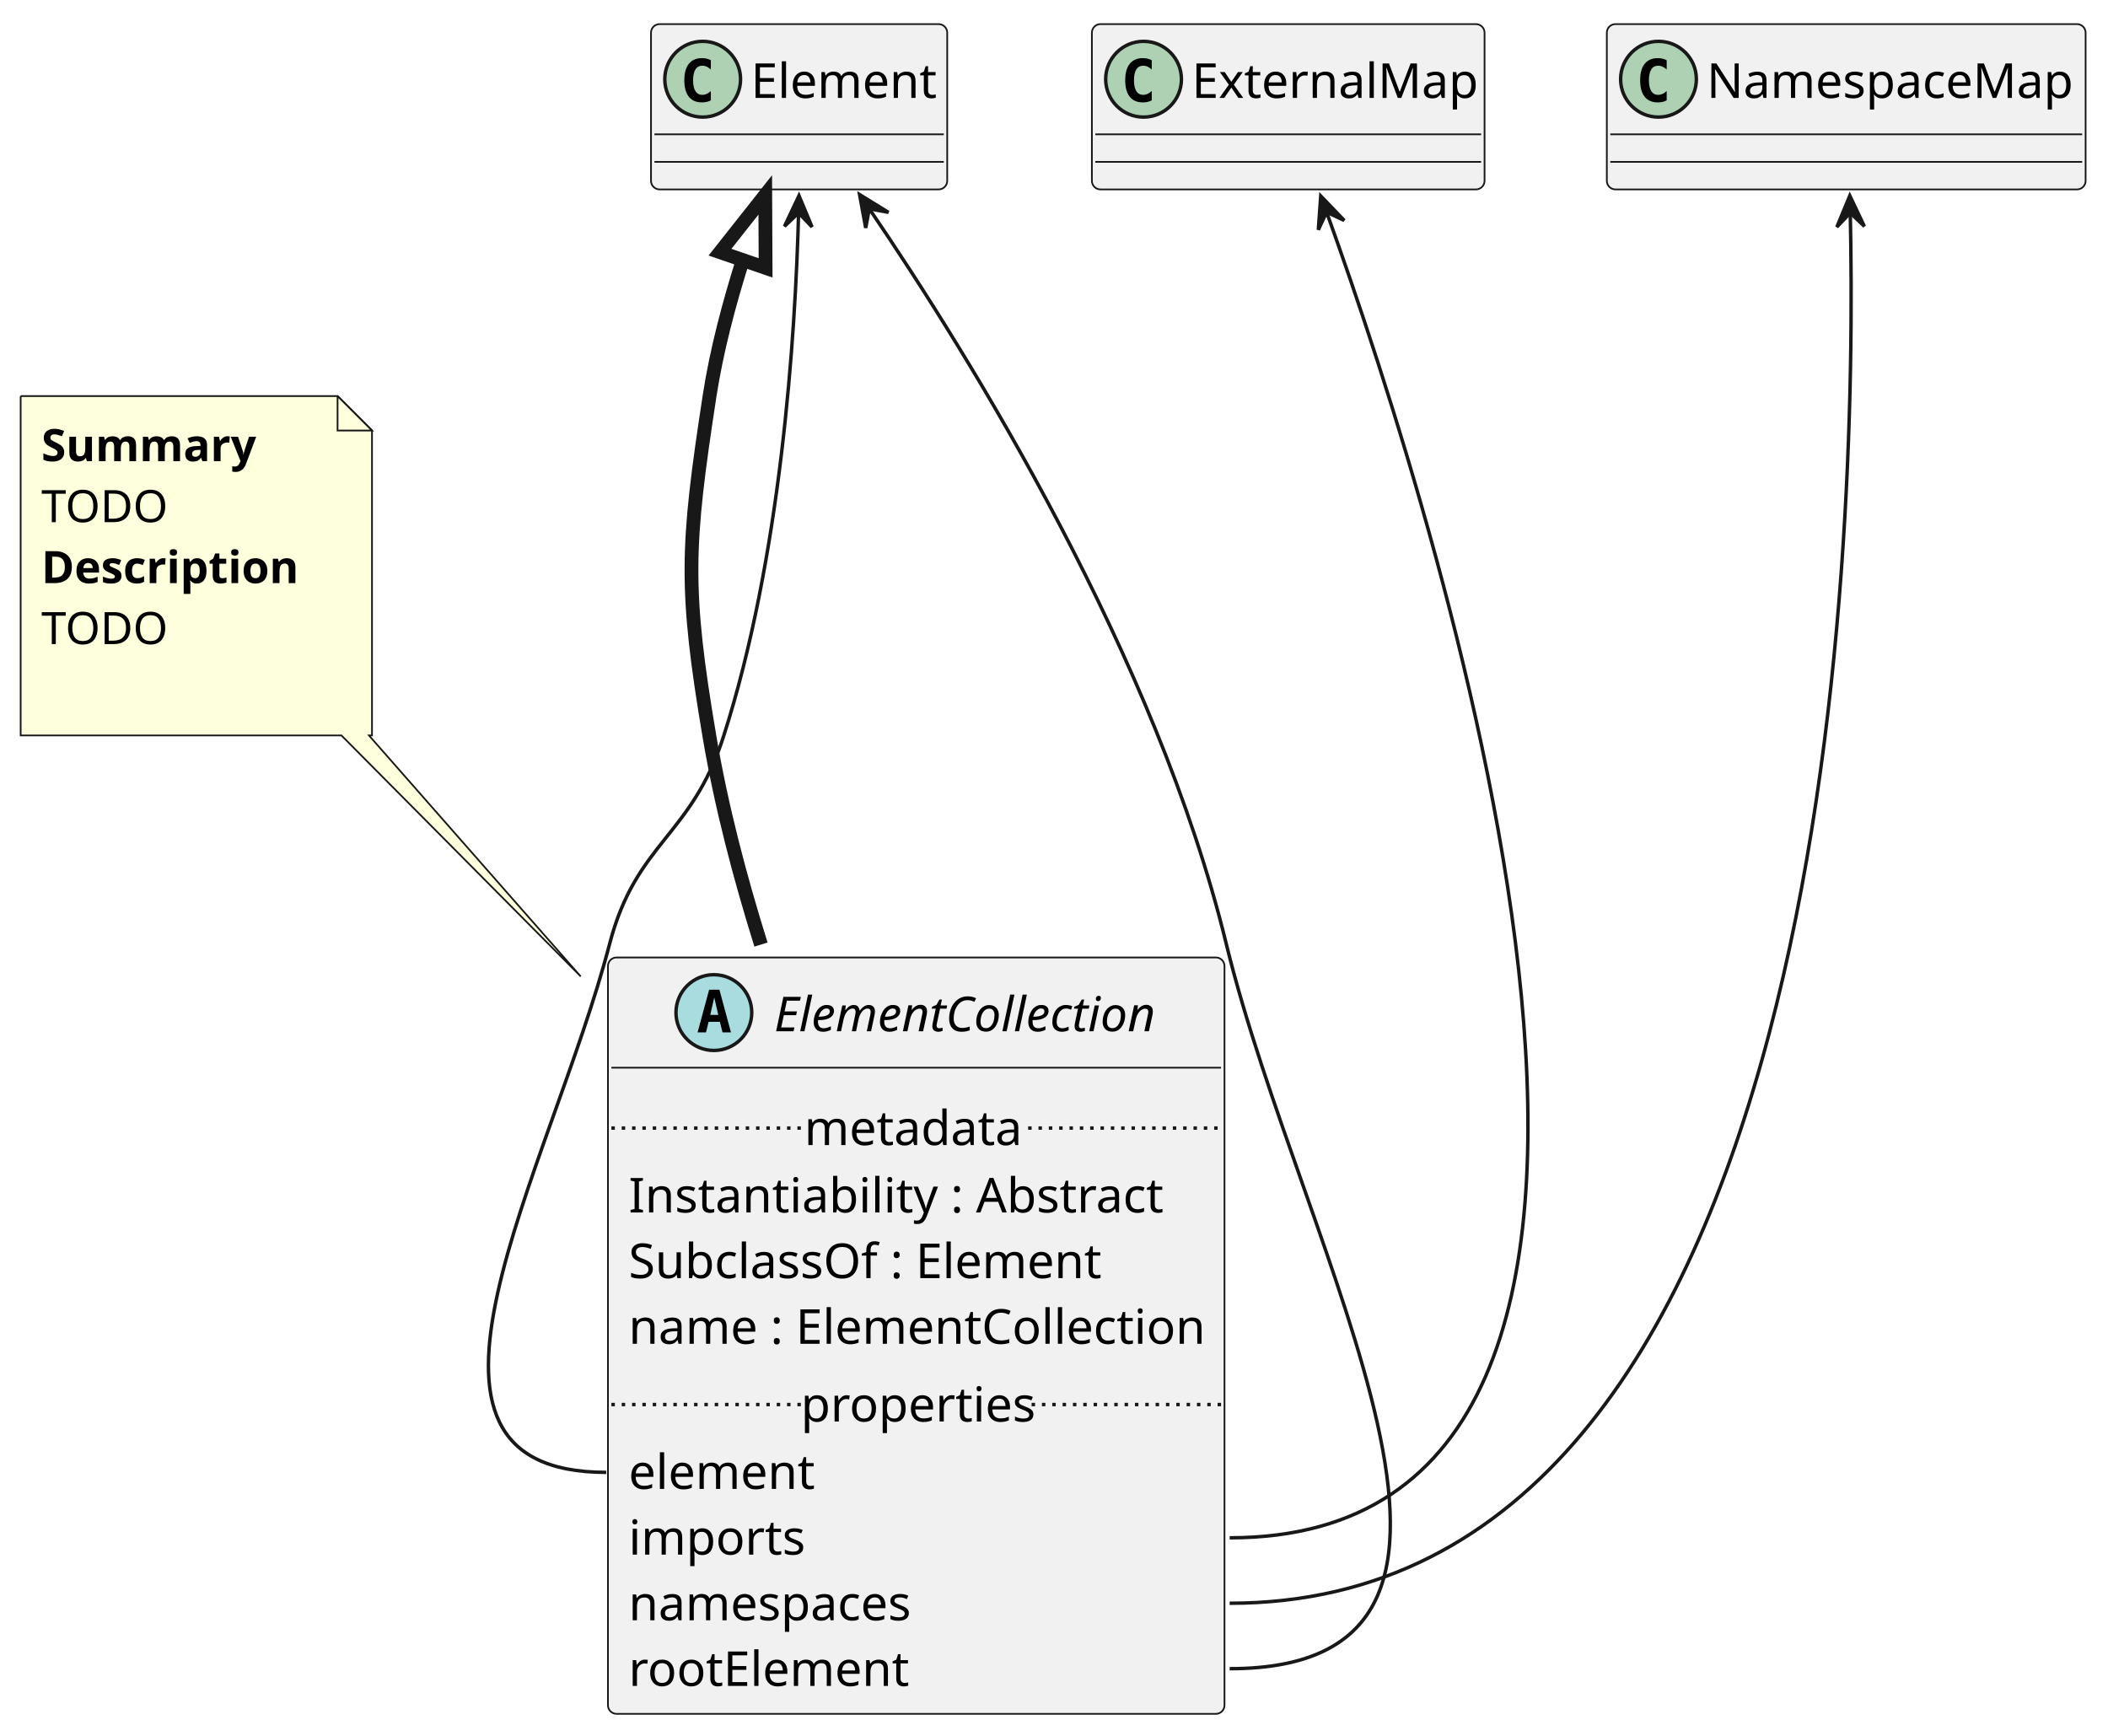
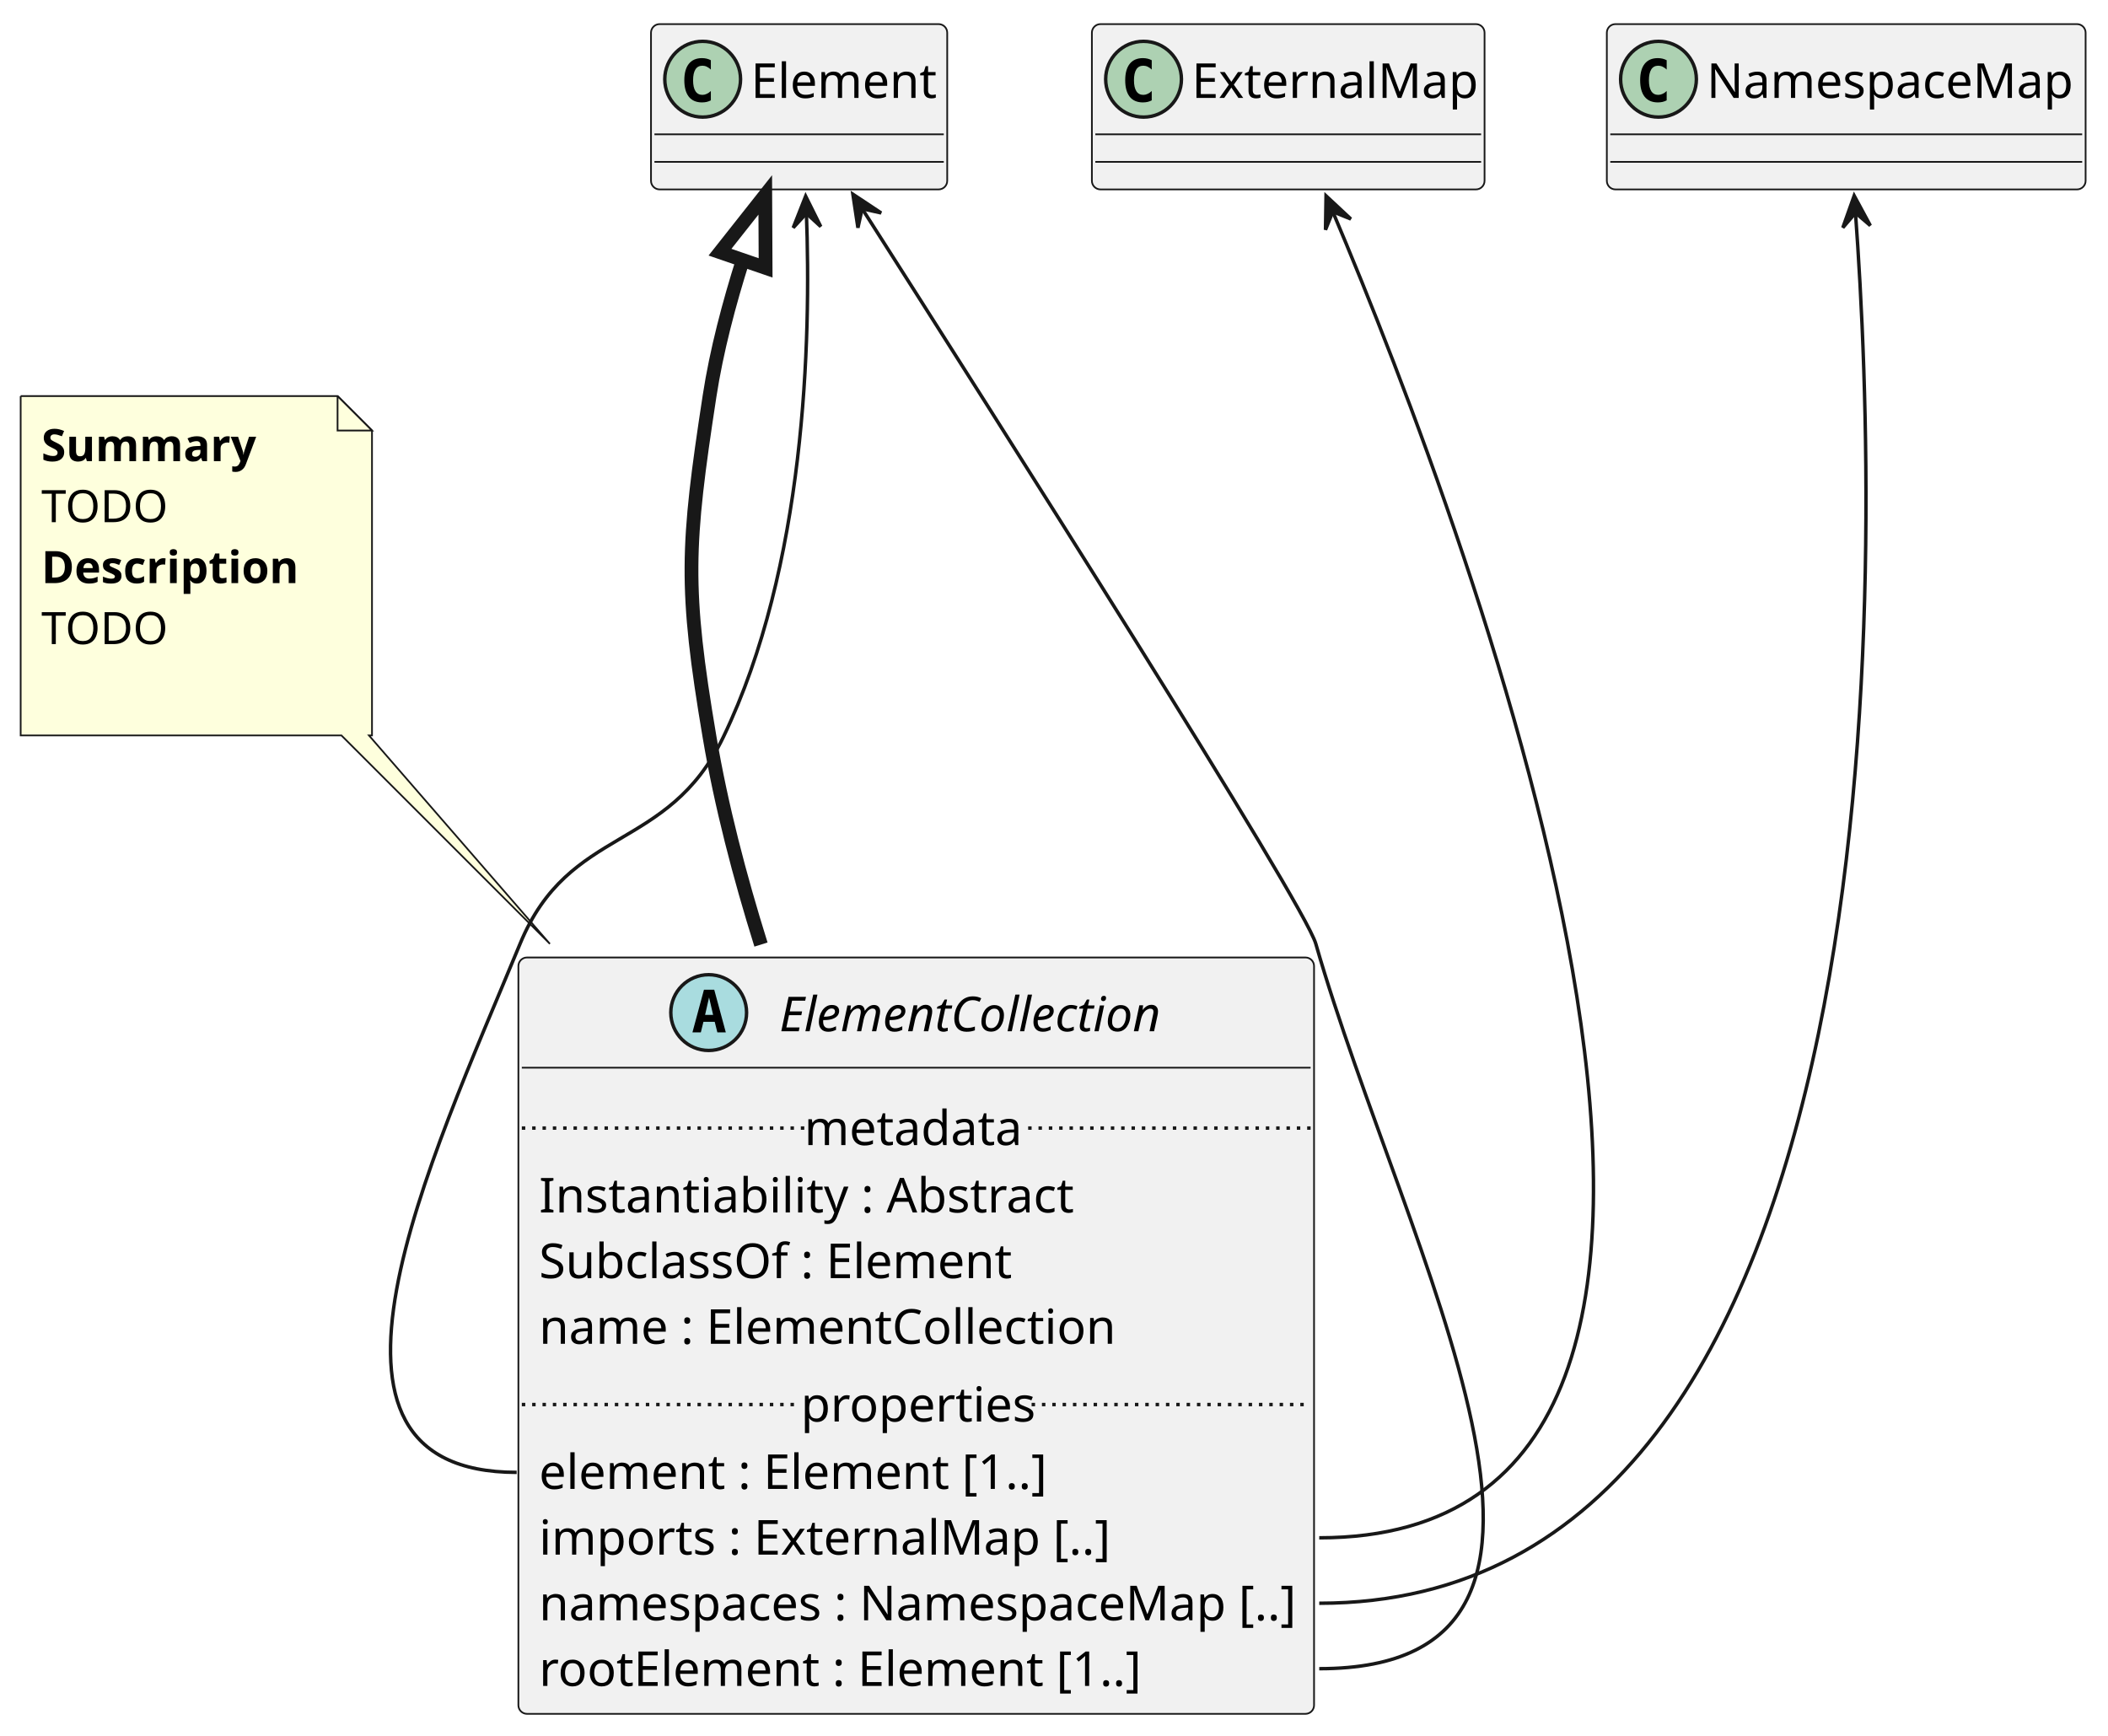
<svg xmlns="http://www.w3.org/2000/svg" contentStyleType="text/css" height="504px" preserveAspectRatio="none" style="width:612px;height:504px;background:#FFFFFF;" version="1.1" viewBox="0 0 612 504" width="612px" zoomAndPan="magnify">
  <defs />
  <g>
    <g id="elem_ElementCollection">
-       <rect codeLine="1" fill="#F1F1F1" height="219.611" id="ElementCollection" rx="2.5" ry="2.5" style="stroke:#181818;stroke-width:0.5;" width="179" x="176.5" y="278" />
-       <ellipse cx="207.25" cy="294" fill="#A9DCDF" rx="11" ry="11" style="stroke:#181818;stroke-width:1.0;" />
-       <path d="M205.875,287.359 L208.859,287.359 L212.219,299.75 L209.766,299.75 L209,296.688 L205.719,296.688 L204.969,299.75 L202.531,299.75 L205.875,287.359 Z M208.531,294.672 L207.359,289.594 L206.203,294.672 L208.531,294.672 Z " fill="#000000" />
-       <text fill="#000000" font-family="sans-serif" font-size="14" font-style="italic" lengthAdjust="spacing" textLength="112" x="224.75" y="299.432">ElementCollection</text>
-       <line style="stroke:#181818;stroke-width:0.5;" x1="177.5" x2="354.5" y1="310" y2="310" />
-       <text fill="#000000" font-family="sans-serif" font-size="14" lengthAdjust="spacing" textLength="156" x="182.5" y="352.034">Instantiability : Abstract</text>
-       <text fill="#000000" font-family="sans-serif" font-size="14" lengthAdjust="spacing" textLength="137" x="182.5" y="371.102">SubclassOf : Element</text>
-       <text fill="#000000" font-family="sans-serif" font-size="14" lengthAdjust="spacing" textLength="167" x="182.5" y="390.17">name : ElementCollection</text>
-       <line style="stroke:#181818;stroke-width:1.0;stroke-dasharray:1.0,2.0;" x1="177.5" x2="233.5" y1="327.534" y2="327.534" />
+       <rect codeLine="1" fill="#F1F1F1" height="219.611" id="ElementCollection" rx="2.5" ry="2.5" style="stroke:#181818;stroke-width:0.5;" width="231" x="150.5" y="278" />
+       <ellipse cx="205.75" cy="294" fill="#A9DCDF" rx="11" ry="11" style="stroke:#181818;stroke-width:1.0;" />
+       <path d="M204.375,287.359 L207.359,287.359 L210.719,299.75 L208.266,299.75 L207.5,296.688 L204.219,296.688 L203.469,299.75 L201.031,299.75 L204.375,287.359 Z M207.031,294.672 L205.859,289.594 L204.703,294.672 L207.031,294.672 Z " fill="#000000" />
+       <text fill="#000000" font-family="sans-serif" font-size="14" font-style="italic" lengthAdjust="spacing" textLength="112" x="226.25" y="299.432">ElementCollection</text>
+       <line style="stroke:#181818;stroke-width:0.5;" x1="151.5" x2="380.5" y1="310" y2="310" />
+       <text fill="#000000" font-family="sans-serif" font-size="14" lengthAdjust="spacing" textLength="156" x="156.5" y="352.034">Instantiability : Abstract</text>
+       <text fill="#000000" font-family="sans-serif" font-size="14" lengthAdjust="spacing" textLength="137" x="156.5" y="371.102">SubclassOf : Element</text>
+       <text fill="#000000" font-family="sans-serif" font-size="14" lengthAdjust="spacing" textLength="167" x="156.5" y="390.17">name : ElementCollection</text>
+       <line style="stroke:#181818;stroke-width:1.0;stroke-dasharray:1.0,2.0;" x1="151.5" x2="233.5" y1="327.534" y2="327.534" />
      <text fill="#000000" font-family="sans-serif" font-size="14" lengthAdjust="spacing" textLength="65" x="233.5" y="332.466">metadata</text>
-       <line style="stroke:#181818;stroke-width:1.0;stroke-dasharray:1.0,2.0;" x1="298.5" x2="354.5" y1="327.534" y2="327.534" />
-       <text fill="#000000" font-family="sans-serif" font-size="14" lengthAdjust="spacing" textLength="54" x="182.5" y="432.305">element</text>
-       <text fill="#000000" font-family="sans-serif" font-size="14" lengthAdjust="spacing" textLength="51" x="182.5" y="451.373">imports</text>
-       <text fill="#000000" font-family="sans-serif" font-size="14" lengthAdjust="spacing" textLength="82" x="182.5" y="470.441">namespaces</text>
-       <text fill="#000000" font-family="sans-serif" font-size="14" lengthAdjust="spacing" textLength="83" x="182.5" y="489.509">rootElement</text>
-       <line style="stroke:#181818;stroke-width:1.0;stroke-dasharray:1.0,2.0;" x1="177.5" x2="232.5" y1="407.806" y2="407.806" />
+       <line style="stroke:#181818;stroke-width:1.0;stroke-dasharray:1.0,2.0;" x1="298.5" x2="380.5" y1="327.534" y2="327.534" />
+       <text fill="#000000" font-family="sans-serif" font-size="14" lengthAdjust="spacing" textLength="146" x="156.5" y="432.305">element : Element [1..]</text>
+       <text fill="#000000" font-family="sans-serif" font-size="14" lengthAdjust="spacing" textLength="163" x="156.5" y="451.373">imports : ExternalMap [..]</text>
+       <text fill="#000000" font-family="sans-serif" font-size="14" lengthAdjust="spacing" textLength="219" x="156.5" y="470.441">namespaces : NamespaceMap [..]</text>
+       <text fill="#000000" font-family="sans-serif" font-size="14" lengthAdjust="spacing" textLength="175" x="156.5" y="489.509">rootElement : Element [1..]</text>
+       <line style="stroke:#181818;stroke-width:1.0;stroke-dasharray:1.0,2.0;" x1="151.5" x2="232.5" y1="407.806" y2="407.806" />
      <text fill="#000000" font-family="sans-serif" font-size="14" lengthAdjust="spacing" textLength="67" x="232.5" y="412.738">properties</text>
-       <line style="stroke:#181818;stroke-width:1.0;stroke-dasharray:1.0,2.0;" x1="299.5" x2="354.5" y1="407.806" y2="407.806" />
+       <line style="stroke:#181818;stroke-width:1.0;stroke-dasharray:1.0,2.0;" x1="299.5" x2="380.5" y1="407.806" y2="407.806" />
    </g>
    <g id="elem_GMN3">
-       <path d="M6,115 L6,213.53 A0,0 0 0 0 6,213.53 L99.12,213.53 L168.6,283.51 L107.12,213.53 L108,213.53 A0,0 0 0 0 108,213.53 L108,125 L98,115 L6,115 A0,0 0 0 0 6,115 " fill="#FEFFDD" style="stroke:#181818;stroke-width:0.5;" />
+       <path d="M6,115 L6,213.53 A0,0 0 0 0 6,213.53 L99.12,213.53 L159.65,274.05 L107.12,213.53 L108,213.53 A0,0 0 0 0 108,213.53 L108,125 L98,115 L6,115 A0,0 0 0 0 6,115 " fill="#FEFFDD" style="stroke:#181818;stroke-width:0.5;" />
      <path d="M98,115 L98,125 L108,125 L98,115 " fill="#FEFFDD" style="stroke:#181818;stroke-width:0.5;" />
      <text fill="#000000" font-family="sans-serif" font-size="13" font-weight="bold" lengthAdjust="spacing" textLength="62" x="12" y="133.897">Summary</text>
      <text fill="#000000" font-family="sans-serif" font-size="13" lengthAdjust="spacing" textLength="38" x="12" y="151.603">TODO</text>
      <text fill="#000000" font-family="sans-serif" font-size="13" font-weight="bold" lengthAdjust="spacing" textLength="81" x="12" y="169.309">Description</text>
      <text fill="#000000" font-family="sans-serif" font-size="13" lengthAdjust="spacing" textLength="38" x="12" y="187.015">TODO</text>
      <text fill="#000000" font-family="sans-serif" font-size="13" lengthAdjust="spacing" textLength="3" x="12" y="204.721"> </text>
    </g>
    <g id="elem_Element">
      <rect fill="#F1F1F1" height="48" id="Element" rx="2.5" ry="2.5" style="stroke:#181818;stroke-width:0.5;" width="86" x="189" y="7" />
      <ellipse cx="204" cy="23" fill="#ADD1B2" rx="11" ry="11" style="stroke:#181818;stroke-width:1.0;" />
      <path d="M203.797,29.734 Q201.312,29.734 199.984,28.094 Q198.672,26.422 198.672,23.312 Q198.672,20.188 199.984,18.531 Q201.312,16.875 203.797,16.875 Q204.516,16.875 205.172,17.031 Q205.812,17.188 206.375,17.484 L206.375,20.203 Q206.016,19.859 205.719,19.672 Q205.422,19.469 205.156,19.344 Q204.844,19.203 204.531,19.141 Q204.234,19.078 203.922,19.078 Q202.594,19.078 201.906,20.141 Q201.219,21.234 201.219,23.312 Q201.219,25.406 201.906,26.469 Q202.594,27.547 203.922,27.547 Q204.562,27.547 205.156,27.266 Q205.453,27.141 205.734,26.953 Q206.031,26.75 206.375,26.422 L206.375,29.141 Q205.797,29.438 205.156,29.594 Q204.516,29.734 203.797,29.734 Z " fill="#000000" />
      <text fill="#000000" font-family="sans-serif" font-size="14" lengthAdjust="spacing" textLength="54" x="218" y="28.432">Element</text>
      <line style="stroke:#181818;stroke-width:0.5;" x1="190" x2="274" y1="39" y2="39" />
      <line style="stroke:#181818;stroke-width:0.5;" x1="190" x2="274" y1="47" y2="47" />
    </g>
    <g id="elem_ExternalMap">
      <rect fill="#F1F1F1" height="48" id="ExternalMap" rx="2.5" ry="2.5" style="stroke:#181818;stroke-width:0.5;" width="114" x="317" y="7" />
      <ellipse cx="332" cy="23" fill="#ADD1B2" rx="11" ry="11" style="stroke:#181818;stroke-width:1.0;" />
      <path d="M331.797,29.734 Q329.312,29.734 327.984,28.094 Q326.672,26.422 326.672,23.312 Q326.672,20.188 327.984,18.531 Q329.312,16.875 331.797,16.875 Q332.516,16.875 333.172,17.031 Q333.812,17.188 334.375,17.484 L334.375,20.203 Q334.016,19.859 333.719,19.672 Q333.422,19.469 333.156,19.344 Q332.844,19.203 332.531,19.141 Q332.234,19.078 331.922,19.078 Q330.594,19.078 329.906,20.141 Q329.219,21.234 329.219,23.312 Q329.219,25.406 329.906,26.469 Q330.594,27.547 331.922,27.547 Q332.562,27.547 333.156,27.266 Q333.453,27.141 333.734,26.953 Q334.031,26.75 334.375,26.422 L334.375,29.141 Q333.797,29.438 333.156,29.594 Q332.516,29.734 331.797,29.734 Z " fill="#000000" />
      <text fill="#000000" font-family="sans-serif" font-size="14" lengthAdjust="spacing" textLength="82" x="346" y="28.432">ExternalMap</text>
      <line style="stroke:#181818;stroke-width:0.5;" x1="318" x2="430" y1="39" y2="39" />
      <line style="stroke:#181818;stroke-width:0.5;" x1="318" x2="430" y1="47" y2="47" />
    </g>
    <g id="elem_NamespaceMap">
      <rect fill="#F1F1F1" height="48" id="NamespaceMap" rx="2.5" ry="2.5" style="stroke:#181818;stroke-width:0.5;" width="139" x="466.5" y="7" />
      <ellipse cx="481.5" cy="23" fill="#ADD1B2" rx="11" ry="11" style="stroke:#181818;stroke-width:1.0;" />
      <path d="M481.297,29.734 Q478.812,29.734 477.484,28.094 Q476.172,26.422 476.172,23.312 Q476.172,20.188 477.484,18.531 Q478.812,16.875 481.297,16.875 Q482.016,16.875 482.672,17.031 Q483.312,17.188 483.875,17.484 L483.875,20.203 Q483.516,19.859 483.219,19.672 Q482.922,19.469 482.656,19.344 Q482.344,19.203 482.031,19.141 Q481.734,19.078 481.422,19.078 Q480.094,19.078 479.406,20.141 Q478.719,21.234 478.719,23.312 Q478.719,25.406 479.406,26.469 Q480.094,27.547 481.422,27.547 Q482.062,27.547 482.656,27.266 Q482.953,27.141 483.234,26.953 Q483.531,26.75 483.875,26.422 L483.875,29.141 Q483.297,29.438 482.656,29.594 Q482.016,29.734 481.297,29.734 Z " fill="#000000" />
      <text fill="#000000" font-family="sans-serif" font-size="14" lengthAdjust="spacing" textLength="107" x="495.5" y="28.432">NamespaceMap</text>
      <line style="stroke:#181818;stroke-width:0.5;" x1="467.5" x2="604.5" y1="39" y2="39" />
      <line style="stroke:#181818;stroke-width:0.5;" x1="467.5" x2="604.5" y1="47" y2="47" />
    </g>
    <g id="link_Element_ElementCollection">
      <path codeLine="19" d="M215.7,75.37 C211.71,87.96 208.01,101.87 206,115 C199.35,158.49 198.67,170.61 206,214 C209.35,233.85 214.74,254.47 220.93,274.25 " fill="none" id="Element-backto-ElementCollection" style="stroke:#181818;stroke-width:4.0;" />
      <polygon fill="none" points="209.03,73.22,222.17,56.59,222.27,77.78,209.03,73.22" style="stroke:#181818;stroke-width:4.0;" />
    </g>
    <g id="link_Element_ElementCollection">
-       <path codeLine="20" d="M231.86,61.37 C230.92,97.96 226.74,162.02 210,214 C200.67,242.97 184.67,244.55 177,274 C159.81,340.02 107.78,427.5 176,427.5 " fill="none" id="Element-backto-ElementCollection-1" style="stroke:#181818;stroke-width:1.0;" />
-       <polygon fill="#181818" points="231.96,56.81,227.755,65.716,231.846,61.809,235.753,65.899,231.96,56.81" style="stroke:#181818;stroke-width:1.0;" />
+       <path codeLine="20" d="M234.11,61.66 C235.52,99.08 233.82,164.53 210,214 C193.78,247.7 165.28,239.43 151,274 C124.95,337.06 81.78,427.5 150,427.5 " fill="none" id="Element-backto-ElementCollection-1" style="stroke:#181818;stroke-width:1.0;" />
+       <polygon fill="#181818" points="233.9,56.96,230.289,66.123,234.114,61.955,238.282,65.781,233.9,56.96" style="stroke:#181818;stroke-width:1.0;" />
    </g>
    <g id="link_Element_ElementCollection">
-       <path codeLine="23" d="M252.36,60.59 C282.01,104.15 335.73,190.87 356,274 C378.16,364.89 450.56,484.5 357,484.5 " fill="none" id="Element-backto-ElementCollection-2" style="stroke:#181818;stroke-width:1.0;" />
-       <polygon fill="#181818" points="249.55,56.49,251.337,66.175,252.376,60.615,257.937,61.654,249.55,56.49" style="stroke:#181818;stroke-width:1.0;" />
+       <path codeLine="23" d="M250.21,60.45 C289.42,121.83 378.6,262.15 382,274 C407.84,363.92 476.56,484.5 383,484.5 " fill="none" id="Element-backto-ElementCollection-2" style="stroke:#181818;stroke-width:1.0;" />
+       <polygon fill="#181818" points="247.61,56.39,249.074,66.129,250.297,60.606,255.82,61.83,247.61,56.39" style="stroke:#181818;stroke-width:1.0;" />
    </g>
    <g id="link_ExternalMap_ElementCollection">
-       <path codeLine="21" d="M385.08,61.42 C419.2,156.05 511.34,446.5 357,446.5 " fill="none" id="ExternalMap-backto-ElementCollection" style="stroke:#181818;stroke-width:1.0;" />
-       <polygon fill="#181818" points="383.44,56.9,382.74,66.724,385.141,61.602,390.263,64.003,383.44,56.9" style="stroke:#181818;stroke-width:1.0;" />
+       <path codeLine="21" d="M386.92,61.42 C426.95,156.05 537.25,446.5 383,446.5 " fill="none" id="ExternalMap-backto-ElementCollection" style="stroke:#181818;stroke-width:1.0;" />
+       <polygon fill="#181818" points="384.98,56.87,384.823,66.718,386.938,61.471,392.184,63.586,384.98,56.87" style="stroke:#181818;stroke-width:1.0;" />
    </g>
    <g id="link_NamespaceMap_ElementCollection">
-       <path codeLine="22" d="M537.17,61.72 C539.33,159.57 532.11,465.5 357,465.5 " fill="none" id="NamespaceMap-backto-ElementCollection" style="stroke:#181818;stroke-width:1.0;" />
-       <polygon fill="#181818" points="537.04,56.82,533.273,65.92,537.168,61.818,541.27,65.714,537.04,56.82" style="stroke:#181818;stroke-width:1.0;" />
+       <path codeLine="22" d="M538.68,61.72 C545.88,159.57 554.64,465.5 383,465.5 " fill="none" id="NamespaceMap-backto-ElementCollection" style="stroke:#181818;stroke-width:1.0;" />
+       <polygon fill="#181818" points="538.31,56.82,535.016,66.102,538.696,61.805,542.992,65.485,538.31,56.82" style="stroke:#181818;stroke-width:1.0;" />
    </g>
  </g>
</svg>
